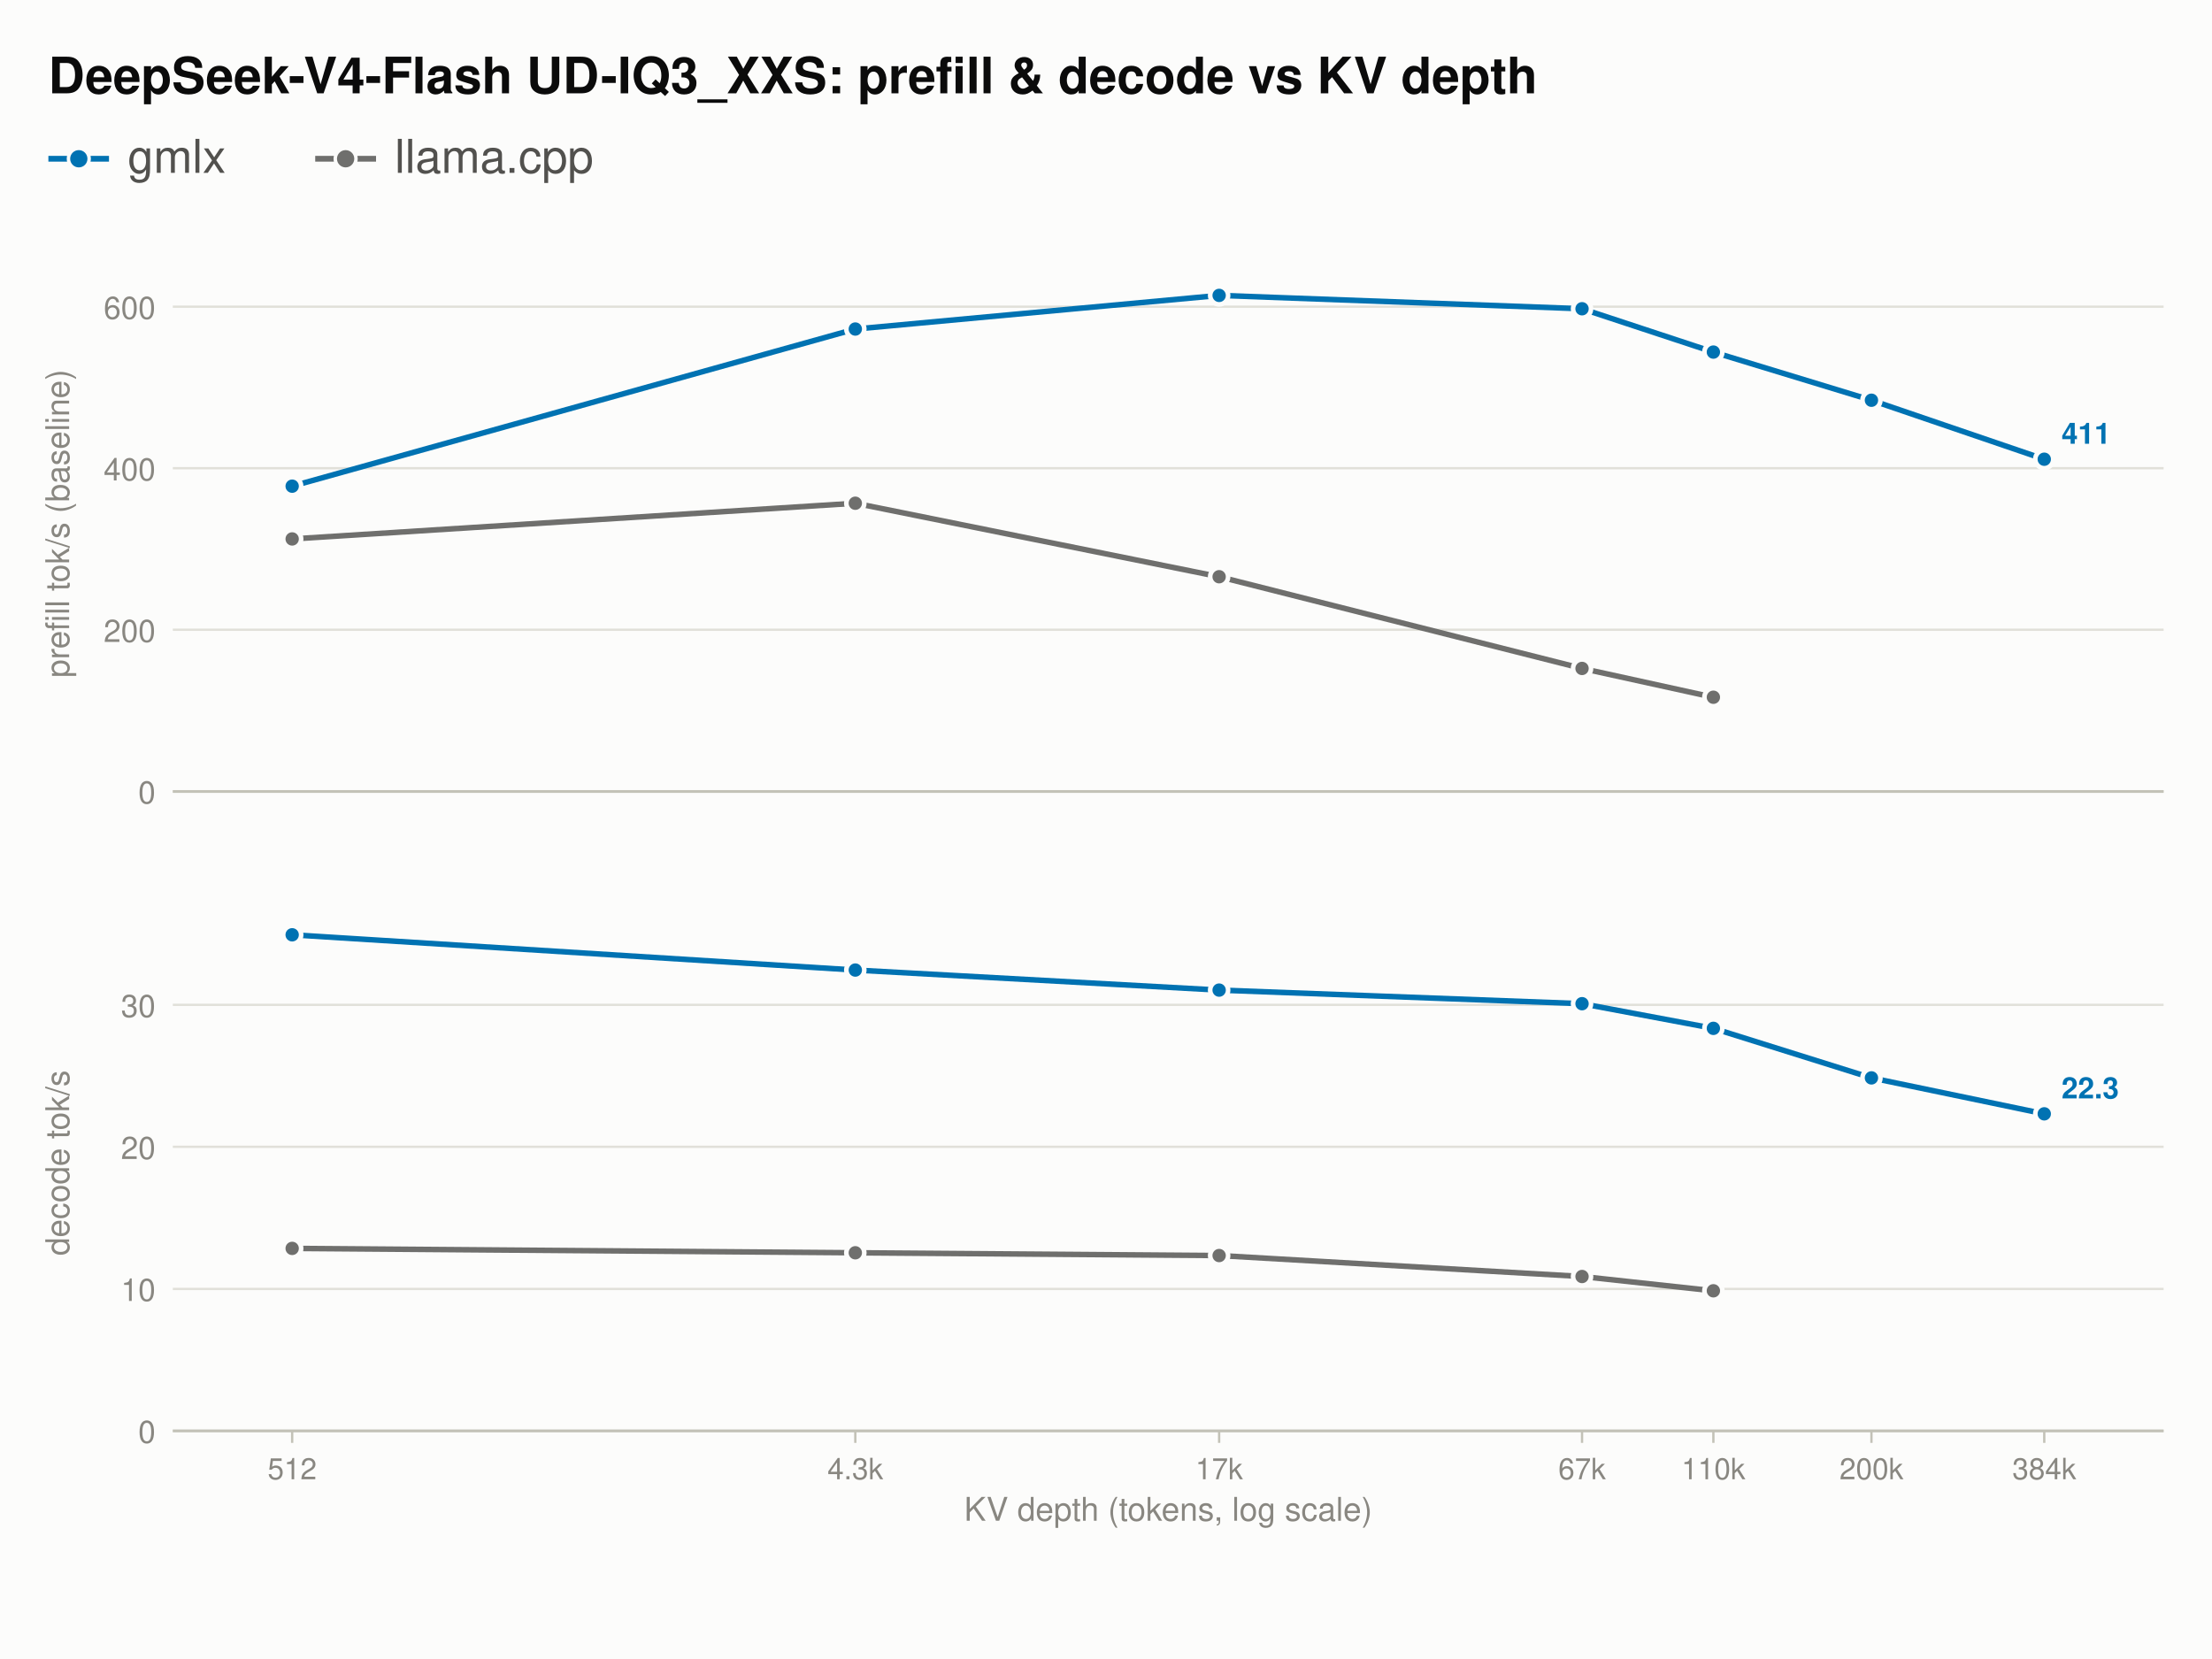
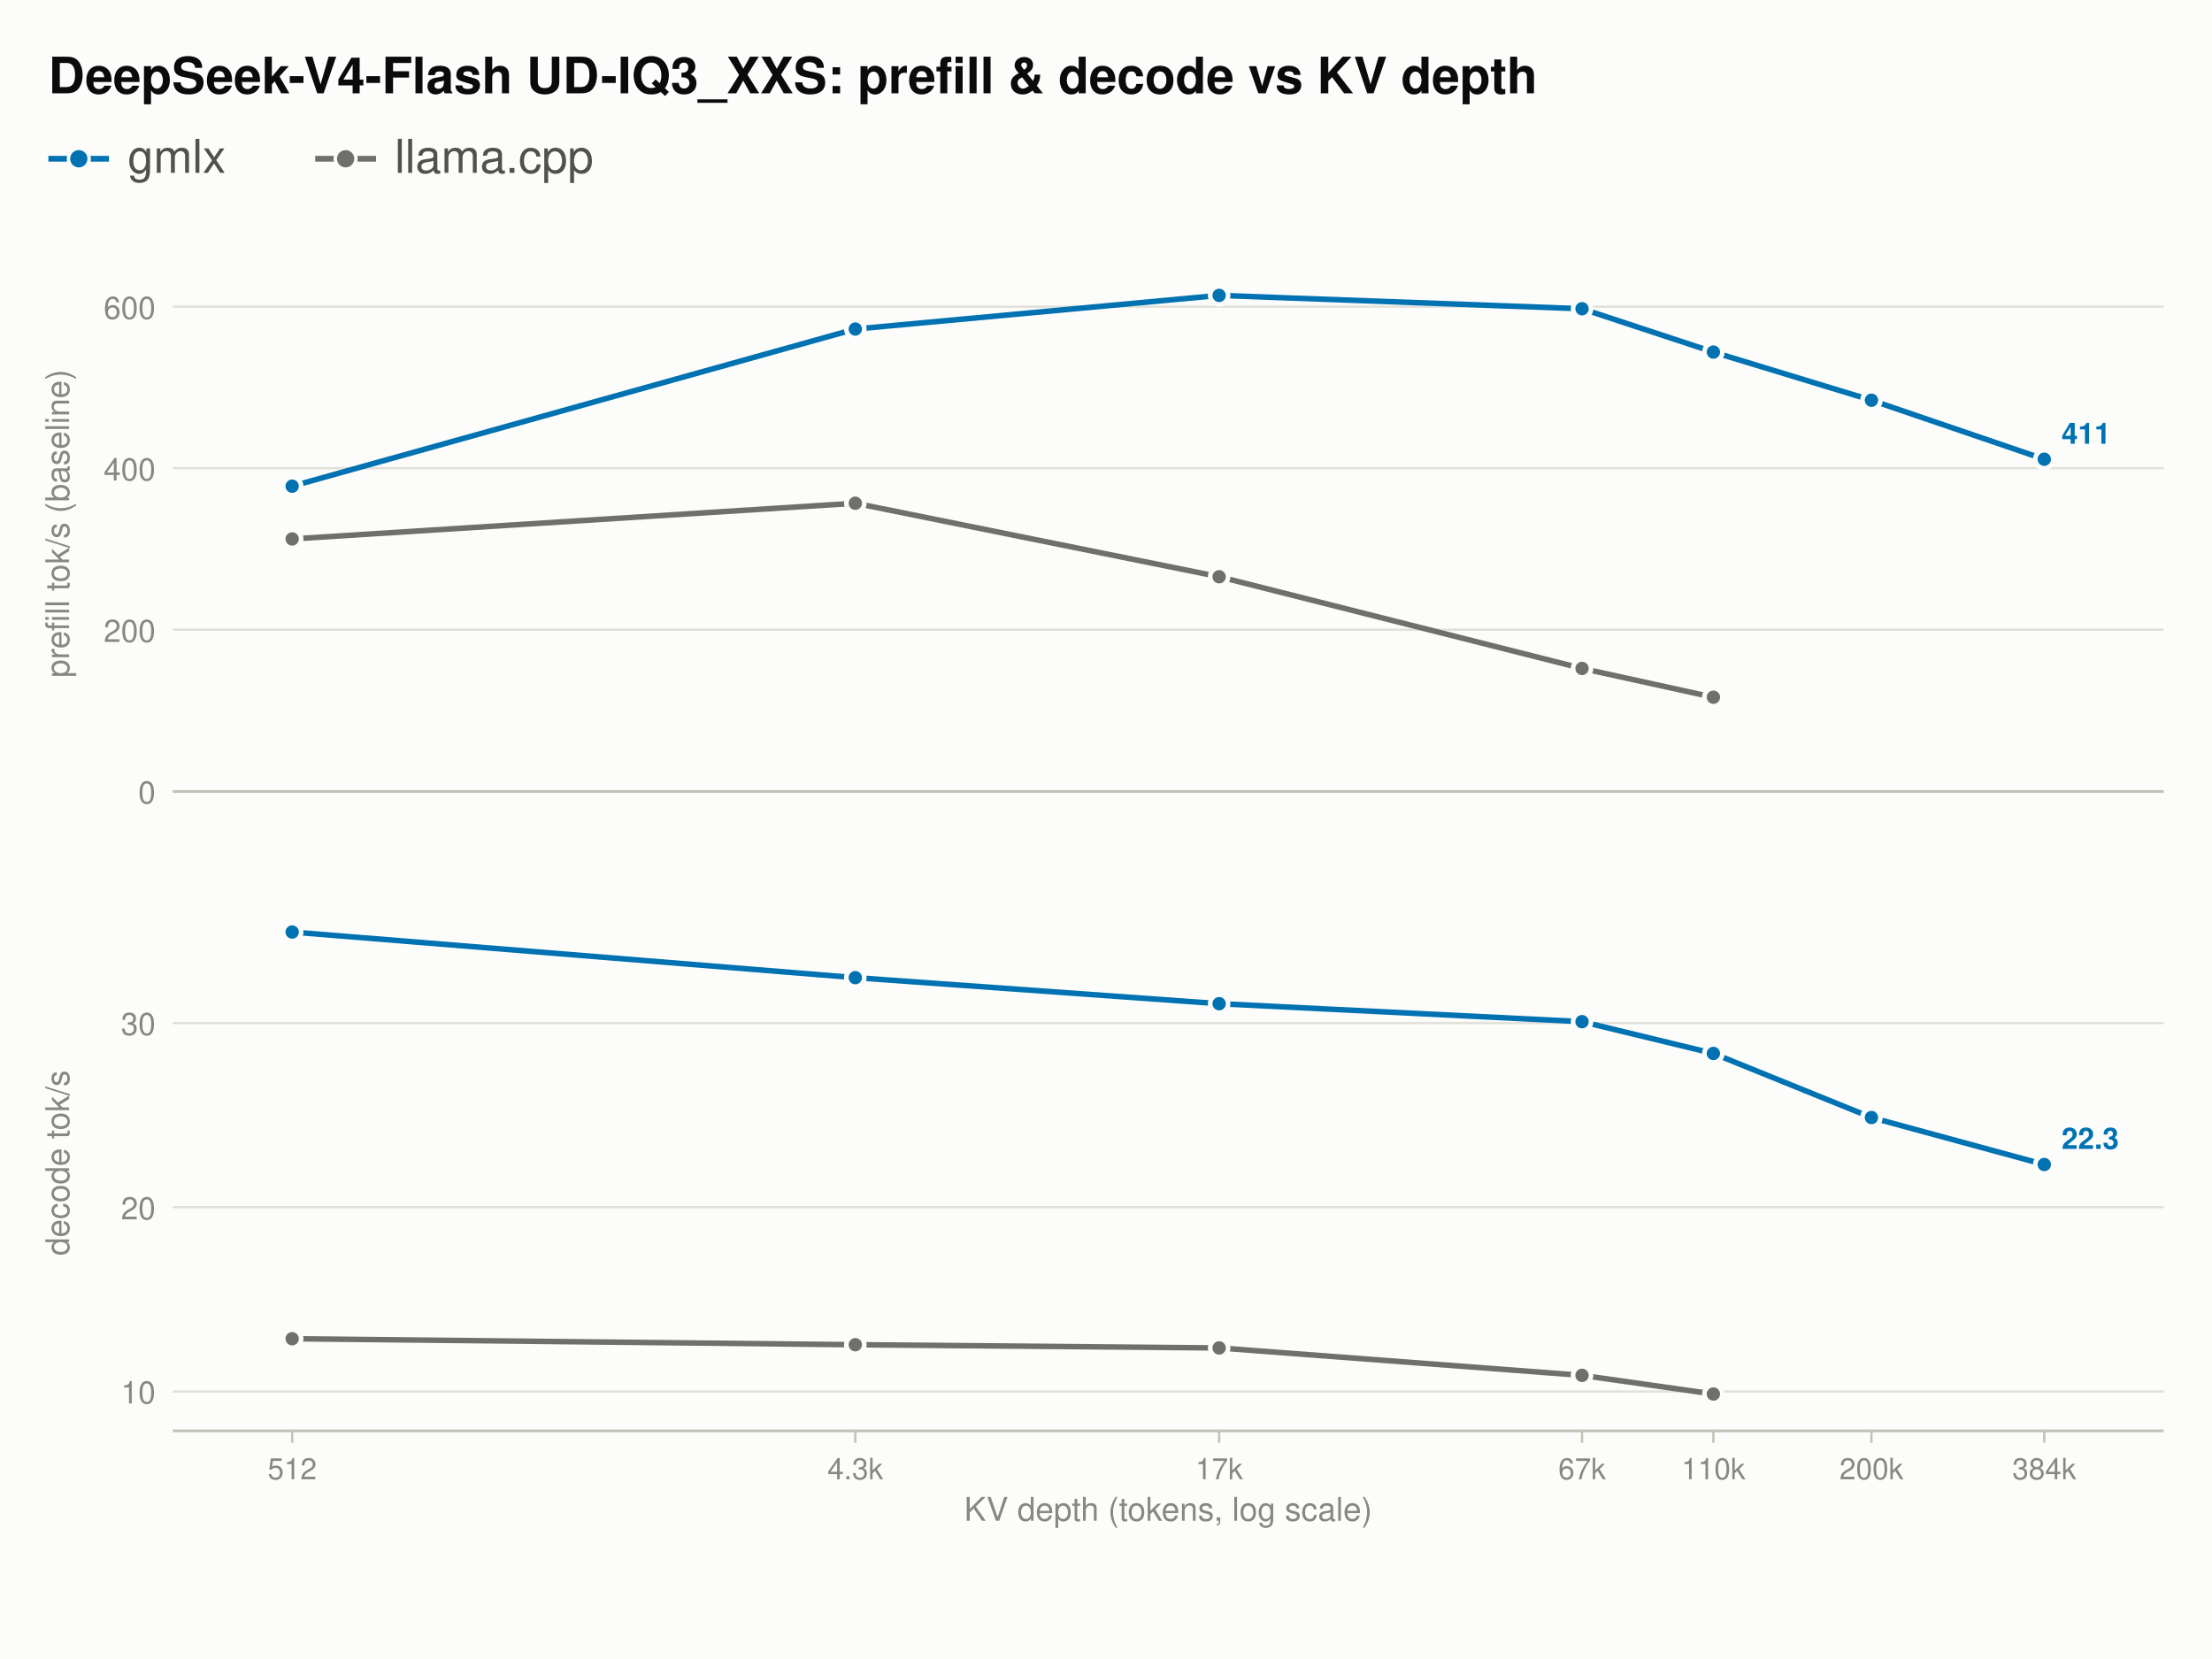
<svg xmlns="http://www.w3.org/2000/svg" width="960" height="720" viewBox="0 0 960 720" font-family="system-ui, -apple-system, 'Segoe UI', Helvetica, Arial, sans-serif">
  <rect x="0" y="0" width="960" height="720" fill="#fcfcfb" />
  <text x="21.0" y="40.5" font-size="21.8" fill="#0b0b0b" font-weight="600">DeepSeek-V4-Flash UD-IQ3_XXS: prefill &amp; decode vs KV depth</text>
  <line x1="21.0" y1="68.9" x2="47.3" y2="68.9" stroke="#0072b2" stroke-width="2.5" />
  <circle cx="34.2" cy="68.9" r="4.5" fill="#0072b2" stroke="#fcfcfb" stroke-width="1.5" />
  <text x="55.4" y="75.0" font-size="20.2" fill="#52514e">gmlx</text>
  <line x1="136.8" y1="68.9" x2="163.2" y2="68.9" stroke="#6f6f6d" stroke-width="2.5" />
  <circle cx="150.0" cy="68.9" r="4.5" fill="#6f6f6d" stroke="#fcfcfb" stroke-width="1.5" />
  <text x="171.3" y="75.0" font-size="20.2" fill="#52514e">llama.cpp</text>
  <line x1="75.0" y1="343.5" x2="939.0" y2="343.5" stroke="#e1e0d9" stroke-width="1.0" />
  <text x="67.5" y="348.7" font-size="13.5" fill="#898781" text-anchor="end" style="font-variant-numeric: tabular-nums">0</text>
  <line x1="75.0" y1="273.3" x2="939.0" y2="273.3" stroke="#e1e0d9" stroke-width="1.0" />
  <text x="67.5" y="278.6" font-size="13.5" fill="#898781" text-anchor="end" style="font-variant-numeric: tabular-nums">200</text>
  <line x1="75.0" y1="203.2" x2="939.0" y2="203.2" stroke="#e1e0d9" stroke-width="1.0" />
  <text x="67.5" y="208.5" font-size="13.5" fill="#898781" text-anchor="end" style="font-variant-numeric: tabular-nums">400</text>
  <line x1="75.0" y1="133.1" x2="939.0" y2="133.1" stroke="#e1e0d9" stroke-width="1.0" />
  <text x="67.5" y="138.4" font-size="13.5" fill="#898781" text-anchor="end" style="font-variant-numeric: tabular-nums">600</text>
  <line x1="75.0" y1="343.5" x2="939.0" y2="343.5" stroke="#c3c2b7" stroke-width="1.2" />
  <line x1="126.8" y1="343.5" x2="126.8" y2="343.5" stroke="#c3c2b7" stroke-width="1.0" />
  <line x1="371.2" y1="343.5" x2="371.2" y2="343.5" stroke="#c3c2b7" stroke-width="1.0" />
  <line x1="529.1" y1="343.5" x2="529.1" y2="343.5" stroke="#c3c2b7" stroke-width="1.0" />
  <line x1="686.6" y1="343.5" x2="686.6" y2="343.5" stroke="#c3c2b7" stroke-width="1.0" />
  <line x1="743.6" y1="343.5" x2="743.6" y2="343.5" stroke="#c3c2b7" stroke-width="1.0" />
  <line x1="812.2" y1="343.5" x2="812.2" y2="343.5" stroke="#c3c2b7" stroke-width="1.0" />
  <line x1="887.2" y1="343.5" x2="887.2" y2="343.5" stroke="#c3c2b7" stroke-width="1.0" />
  <path d="M126.8,211.0 L371.2,142.8 L529.1,128.2 L686.6,134.0 L743.6,152.8 L812.2,173.7 L887.2,199.3" fill="none" stroke="#0072b2" stroke-width="2.4" stroke-linejoin="round" stroke-linecap="round" />
  <circle cx="126.8" cy="211.0" r="3.9" fill="#0072b2" stroke="#fcfcfb" stroke-width="2.0" />
  <circle cx="371.2" cy="142.8" r="3.9" fill="#0072b2" stroke="#fcfcfb" stroke-width="2.0" />
  <circle cx="529.1" cy="128.2" r="3.9" fill="#0072b2" stroke="#fcfcfb" stroke-width="2.0" />
  <circle cx="686.6" cy="134.0" r="3.9" fill="#0072b2" stroke="#fcfcfb" stroke-width="2.0" />
  <circle cx="743.6" cy="152.8" r="3.9" fill="#0072b2" stroke="#fcfcfb" stroke-width="2.0" />
  <circle cx="812.2" cy="173.7" r="3.9" fill="#0072b2" stroke="#fcfcfb" stroke-width="2.0" />
  <circle cx="887.2" cy="199.3" r="3.9" fill="#0072b2" stroke="#fcfcfb" stroke-width="2.0" />
  <text x="894.7" y="192.6" font-size="12.8" fill="#0072b2" font-weight="600" style="font-variant-numeric: tabular-nums">411</text>
  <path d="M126.8,233.9 L371.2,218.4 L529.1,250.3 L686.6,290.1 L743.6,302.6" fill="none" stroke="#6f6f6d" stroke-width="2.4" stroke-linejoin="round" stroke-linecap="round" />
  <circle cx="126.8" cy="233.9" r="3.9" fill="#6f6f6d" stroke="#fcfcfb" stroke-width="2.0" />
  <circle cx="371.2" cy="218.4" r="3.9" fill="#6f6f6d" stroke="#fcfcfb" stroke-width="2.0" />
  <circle cx="529.1" cy="250.3" r="3.9" fill="#6f6f6d" stroke="#fcfcfb" stroke-width="2.0" />
  <circle cx="686.6" cy="290.1" r="3.9" fill="#6f6f6d" stroke="#fcfcfb" stroke-width="2.0" />
  <circle cx="743.6" cy="302.6" r="3.9" fill="#6f6f6d" stroke="#fcfcfb" stroke-width="2.0" />
  <text x="30.0" y="227.2" font-size="14.2" fill="#898781" text-anchor="middle" transform="rotate(-90.0 30.0 227.2)">prefill tok/s (baseline)</text>
-   <line x1="75.0" y1="621.0" x2="939.0" y2="621.0" stroke="#e1e0d9" stroke-width="1.0" />
-   <text x="67.5" y="626.2" font-size="13.5" fill="#898781" text-anchor="end" style="font-variant-numeric: tabular-nums">0</text>
-   <line x1="75.0" y1="559.4" x2="939.0" y2="559.4" stroke="#e1e0d9" stroke-width="1.0" />
-   <text x="67.5" y="564.6" font-size="13.5" fill="#898781" text-anchor="end" style="font-variant-numeric: tabular-nums">10</text>
-   <line x1="75.0" y1="497.7" x2="939.0" y2="497.7" stroke="#e1e0d9" stroke-width="1.0" />
-   <text x="67.5" y="503.0" font-size="13.5" fill="#898781" text-anchor="end" style="font-variant-numeric: tabular-nums">20</text>
-   <line x1="75.0" y1="436.1" x2="939.0" y2="436.1" stroke="#e1e0d9" stroke-width="1.0" />
-   <text x="67.5" y="441.4" font-size="13.5" fill="#898781" text-anchor="end" style="font-variant-numeric: tabular-nums">30</text>
+   <line x1="75.0" y1="603.9" x2="939.0" y2="603.9" stroke="#e1e0d9" stroke-width="1.0" />
+   <text x="67.5" y="609.1" font-size="13.5" fill="#898781" text-anchor="end" style="font-variant-numeric: tabular-nums">10</text>
+   <line x1="75.0" y1="523.9" x2="939.0" y2="523.9" stroke="#e1e0d9" stroke-width="1.0" />
+   <text x="67.5" y="529.2" font-size="13.5" fill="#898781" text-anchor="end" style="font-variant-numeric: tabular-nums">20</text>
+   <line x1="75.0" y1="444.0" x2="939.0" y2="444.0" stroke="#e1e0d9" stroke-width="1.0" />
+   <text x="67.5" y="449.2" font-size="13.5" fill="#898781" text-anchor="end" style="font-variant-numeric: tabular-nums">30</text>
  <line x1="75.0" y1="621.0" x2="939.0" y2="621.0" stroke="#c3c2b7" stroke-width="1.2" />
  <line x1="126.8" y1="621.0" x2="126.8" y2="626.2" stroke="#c3c2b7" stroke-width="1.0" />
  <text x="126.8" y="642.0" font-size="12.8" fill="#898781" text-anchor="middle" style="font-variant-numeric: tabular-nums">512</text>
  <line x1="371.2" y1="621.0" x2="371.2" y2="626.2" stroke="#c3c2b7" stroke-width="1.0" />
  <text x="371.2" y="642.0" font-size="12.8" fill="#898781" text-anchor="middle" style="font-variant-numeric: tabular-nums">4.3k</text>
  <line x1="529.1" y1="621.0" x2="529.1" y2="626.2" stroke="#c3c2b7" stroke-width="1.0" />
  <text x="529.1" y="642.0" font-size="12.8" fill="#898781" text-anchor="middle" style="font-variant-numeric: tabular-nums">17k</text>
  <line x1="686.6" y1="621.0" x2="686.6" y2="626.2" stroke="#c3c2b7" stroke-width="1.0" />
  <text x="686.6" y="642.0" font-size="12.8" fill="#898781" text-anchor="middle" style="font-variant-numeric: tabular-nums">67k</text>
  <line x1="743.6" y1="621.0" x2="743.6" y2="626.2" stroke="#c3c2b7" stroke-width="1.0" />
  <text x="743.6" y="642.0" font-size="12.8" fill="#898781" text-anchor="middle" style="font-variant-numeric: tabular-nums">110k</text>
  <line x1="812.2" y1="621.0" x2="812.2" y2="626.2" stroke="#c3c2b7" stroke-width="1.0" />
  <text x="812.2" y="642.0" font-size="12.8" fill="#898781" text-anchor="middle" style="font-variant-numeric: tabular-nums">200k</text>
  <line x1="887.2" y1="621.0" x2="887.2" y2="626.2" stroke="#c3c2b7" stroke-width="1.0" />
  <text x="887.2" y="642.0" font-size="12.8" fill="#898781" text-anchor="middle" style="font-variant-numeric: tabular-nums">384k</text>
-   <path d="M126.8,405.7 L371.2,421.0 L529.1,429.7 L686.6,435.6 L743.6,446.3 L812.2,467.8 L887.2,483.4" fill="none" stroke="#0072b2" stroke-width="2.4" stroke-linejoin="round" stroke-linecap="round" />
-   <circle cx="126.8" cy="405.7" r="3.9" fill="#0072b2" stroke="#fcfcfb" stroke-width="2.0" />
-   <circle cx="371.2" cy="421.0" r="3.9" fill="#0072b2" stroke="#fcfcfb" stroke-width="2.0" />
-   <circle cx="529.1" cy="429.7" r="3.9" fill="#0072b2" stroke="#fcfcfb" stroke-width="2.0" />
-   <circle cx="686.6" cy="435.6" r="3.9" fill="#0072b2" stroke="#fcfcfb" stroke-width="2.0" />
-   <circle cx="743.6" cy="446.3" r="3.9" fill="#0072b2" stroke="#fcfcfb" stroke-width="2.0" />
-   <circle cx="812.2" cy="467.8" r="3.9" fill="#0072b2" stroke="#fcfcfb" stroke-width="2.0" />
-   <circle cx="887.2" cy="483.4" r="3.9" fill="#0072b2" stroke="#fcfcfb" stroke-width="2.0" />
-   <text x="894.7" y="476.7" font-size="12.8" fill="#0072b2" font-weight="600" style="font-variant-numeric: tabular-nums">22.3</text>
-   <path d="M126.8,541.8 L371.2,543.7 L529.1,544.9 L686.6,554.0 L743.6,560.2" fill="none" stroke="#6f6f6d" stroke-width="2.4" stroke-linejoin="round" stroke-linecap="round" />
-   <circle cx="126.8" cy="541.8" r="3.9" fill="#6f6f6d" stroke="#fcfcfb" stroke-width="2.0" />
-   <circle cx="371.2" cy="543.7" r="3.9" fill="#6f6f6d" stroke="#fcfcfb" stroke-width="2.0" />
-   <circle cx="529.1" cy="544.9" r="3.9" fill="#6f6f6d" stroke="#fcfcfb" stroke-width="2.0" />
-   <circle cx="686.6" cy="554.0" r="3.9" fill="#6f6f6d" stroke="#fcfcfb" stroke-width="2.0" />
-   <circle cx="743.6" cy="560.2" r="3.9" fill="#6f6f6d" stroke="#fcfcfb" stroke-width="2.0" />
+   <path d="M126.8,404.5 L371.2,424.3 L529.1,435.6 L686.6,443.4 L743.6,457.2 L812.2,485.0 L887.2,505.4" fill="none" stroke="#0072b2" stroke-width="2.4" stroke-linejoin="round" stroke-linecap="round" />
+   <circle cx="126.8" cy="404.5" r="3.9" fill="#0072b2" stroke="#fcfcfb" stroke-width="2.0" />
+   <circle cx="371.2" cy="424.3" r="3.9" fill="#0072b2" stroke="#fcfcfb" stroke-width="2.0" />
+   <circle cx="529.1" cy="435.6" r="3.9" fill="#0072b2" stroke="#fcfcfb" stroke-width="2.0" />
+   <circle cx="686.6" cy="443.4" r="3.9" fill="#0072b2" stroke="#fcfcfb" stroke-width="2.0" />
+   <circle cx="743.6" cy="457.2" r="3.9" fill="#0072b2" stroke="#fcfcfb" stroke-width="2.0" />
+   <circle cx="812.2" cy="485.0" r="3.9" fill="#0072b2" stroke="#fcfcfb" stroke-width="2.0" />
+   <circle cx="887.2" cy="505.4" r="3.9" fill="#0072b2" stroke="#fcfcfb" stroke-width="2.0" />
+   <text x="894.7" y="498.6" font-size="12.8" fill="#0072b2" font-weight="600" style="font-variant-numeric: tabular-nums">22.3</text>
+   <path d="M126.8,581.0 L371.2,583.6 L529.1,585.0 L686.6,596.9 L743.6,605.0" fill="none" stroke="#6f6f6d" stroke-width="2.4" stroke-linejoin="round" stroke-linecap="round" />
+   <circle cx="126.8" cy="581.0" r="3.9" fill="#6f6f6d" stroke="#fcfcfb" stroke-width="2.0" />
+   <circle cx="371.2" cy="583.6" r="3.9" fill="#6f6f6d" stroke="#fcfcfb" stroke-width="2.0" />
+   <circle cx="529.1" cy="585.0" r="3.9" fill="#6f6f6d" stroke="#fcfcfb" stroke-width="2.0" />
+   <circle cx="686.6" cy="596.9" r="3.9" fill="#6f6f6d" stroke="#fcfcfb" stroke-width="2.0" />
+   <circle cx="743.6" cy="605.0" r="3.9" fill="#6f6f6d" stroke="#fcfcfb" stroke-width="2.0" />
  <text x="30.0" y="504.7" font-size="14.2" fill="#898781" text-anchor="middle" transform="rotate(-90.0 30.0 504.7)">decode tok/s</text>
  <text x="507.0" y="660.0" font-size="14.2" fill="#898781" text-anchor="middle">KV depth (tokens, log scale)</text>
</svg>
